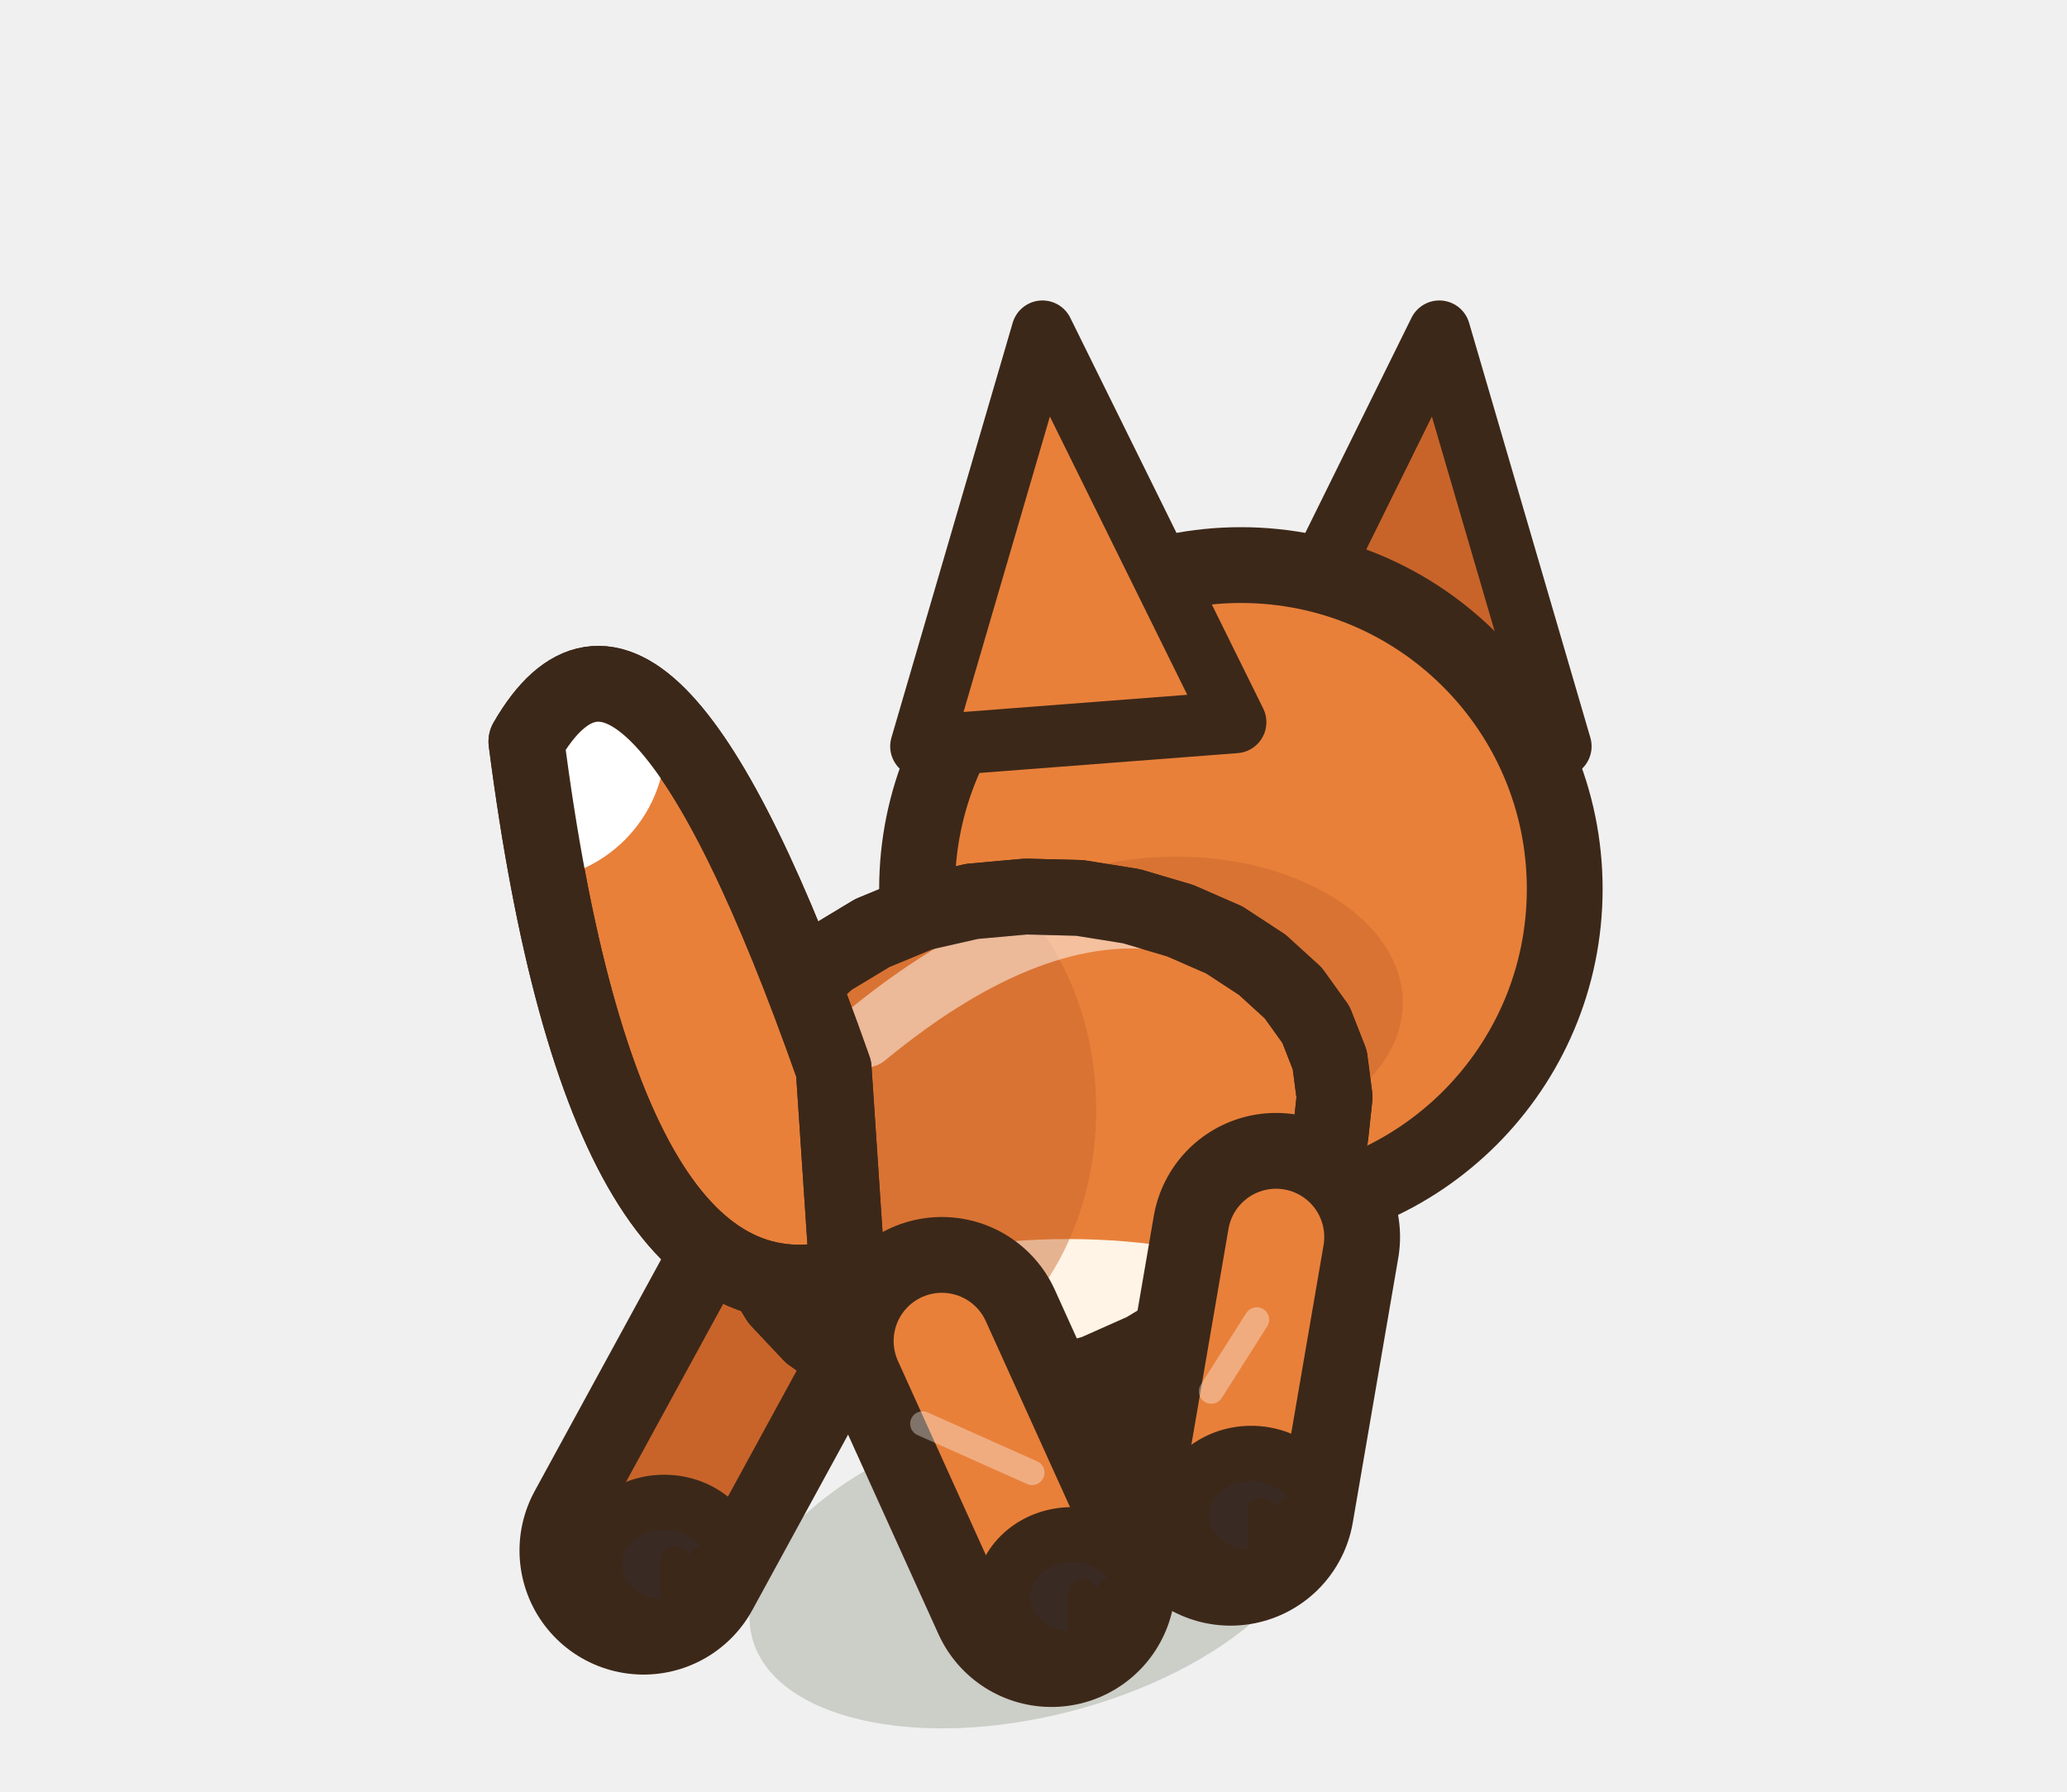
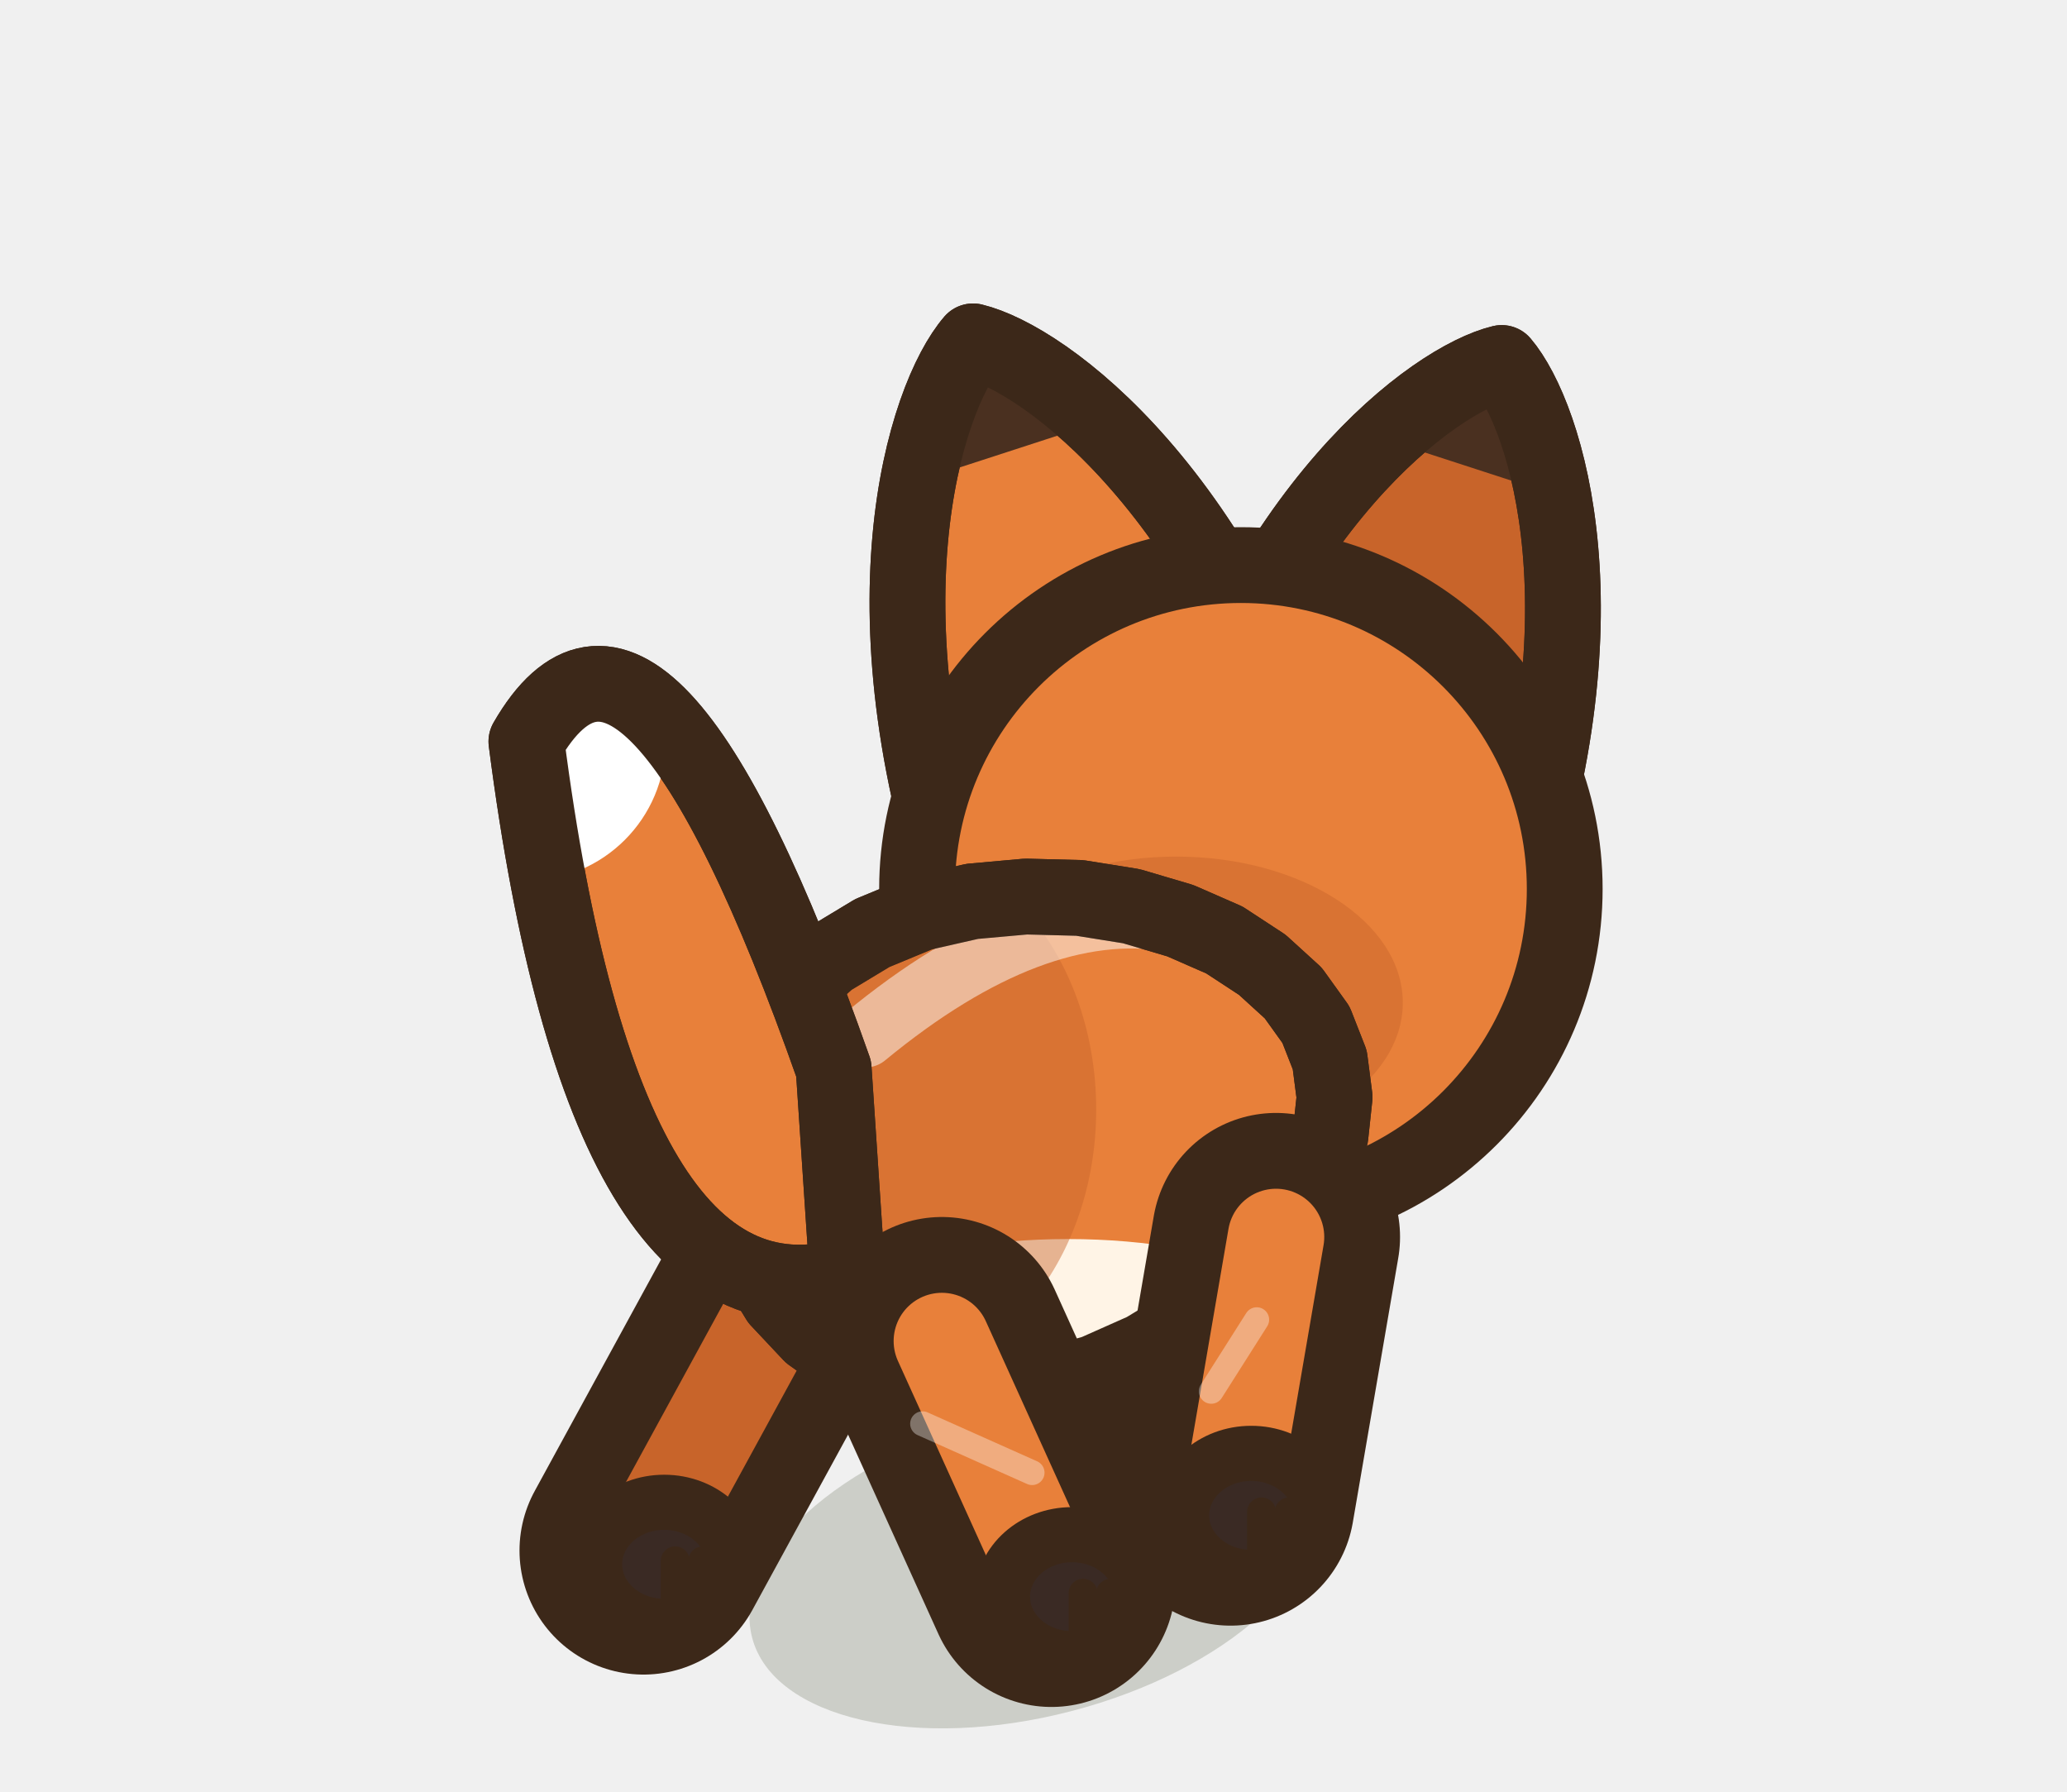
<svg xmlns="http://www.w3.org/2000/svg" width="30" height="26" viewBox="-15 -22.5 30 26">
  <ellipse cx="0" cy="0.2" rx="4.22" ry="2.2" fill="rgba(40,55,20,.18)" transform="rotate(-14.61 0 0.2)" />
  <path d="M1.33,-5.42 L2.54,-2.16" stroke="#3C2819" stroke-width="3.6" stroke-linecap="round" />
  <path d="M1.33,-5.42 L2.54,-2.16" stroke="#C8642A" stroke-width="1.4" stroke-linecap="round" />
  <ellipse cx="2.84" cy="-1.96" rx="1.01" ry="0.9" fill="#3A2A24" stroke="#3C2819" stroke-width="0.8" stroke-linejoin="round" stroke-linecap="round" />
  <path d="M2.99,-2.01 L2.99,-1.31" stroke="#3C2819" stroke-width="0.42" stroke-linecap="round" />
  <path d="M3.39,-2.01 L3.39,-1.31" stroke="#3C2819" stroke-width="0.42" stroke-linecap="round" />
  <path d="M-3.52,-3.92 L-5.66,0" stroke="#3C2819" stroke-width="3.6" stroke-linecap="round" />
  <path d="M-3.52,-3.92 L-5.66,0" stroke="#C8642A" stroke-width="1.4" stroke-linecap="round" />
  <ellipse cx="-5.36" cy="0.2" rx="1.01" ry="0.9" fill="#3A2A24" stroke="#3C2819" stroke-width="0.8" stroke-linejoin="round" stroke-linecap="round" />
  <path d="M-5.2,0.15 L-5.2,0.85" stroke="#3C2819" stroke-width="0.42" stroke-linecap="round" />
  <path d="M-4.8,0.15 L-4.8,0.85" stroke="#3C2819" stroke-width="0.42" stroke-linecap="round" />
  <g transform="translate(3.01 -9.6) scale(1 1)">
-     <path d="M0.08,-2.42 L2.88,-8.09 L4.64,-2.07 Z" fill="#C8642A" stroke="#3C2819" stroke-width="0.9" stroke-linejoin="round" stroke-linecap="round" />
+     <g transform="rotate(18 2.16 -2.63)">
+       <path d="M-0.37,-0.2 C-0.52,-4.84 1.3,-7.36 2.16,-7.89 C3.02,-7.36 4.84,-4.84 4.69,-0.2 Z" fill="#C8642A" stroke="#3C2819" stroke-width="1.1" stroke-linejoin="round" stroke-linecap="round" />
+       <clipPath id="oe3kitdmarche2f">
+         <path d="M-0.37,-0.2 C-0.52,-4.84 1.3,-7.36 2.16,-7.89 C3.02,-7.36 4.84,-4.84 4.69,-0.2 Z" />
+       </clipPath>
+       <g clip-path="url(#oe3kitdmarche2f)">
+         <rect x="-1.37" y="-8.89" width="7.06" height="2.58" fill="#4A3020" />
+       </g>
+       <path d="M-0.37,-0.2 C-0.52,-4.84 1.3,-7.36 2.16,-7.89 C3.02,-7.36 4.84,-4.84 4.69,-0.2 Z" fill="none" stroke="#3C2819" stroke-width="1.1" stroke-linejoin="round" stroke-linecap="round" />
+     </g>
+   </g>
+   <g transform="translate(3.01 -9.6) scale(-1 1)">
+     <g transform="rotate(18 2.16 -2.63)">
+       <path d="M-0.53,-0.05 C-0.69,-4.98 1.25,-7.66 2.16,-8.22 C3.08,-7.66 5.02,-4.98 4.85,-0.05 Z" fill="#E8803A" stroke="#3C2819" stroke-width="1.1" stroke-linejoin="round" stroke-linecap="round" />
+       <clipPath id="oe3kitdmarche2n">
+         <path d="M-0.53,-0.05 C-0.69,-4.98 1.25,-7.66 2.16,-8.22 C3.08,-7.66 5.02,-4.98 4.85,-0.05 Z" />
+       </clipPath>
+       <g clip-path="url(#oe3kitdmarche2n)">
+         <rect x="-1.53" y="-9.22" width="7.38" height="2.68" fill="#4A3020" />
+       </g>
+       <path d="M-0.53,-0.05 C-0.69,-4.98 1.25,-7.66 2.16,-8.22 C3.08,-7.66 5.02,-4.98 4.85,-0.05 Z" fill="none" stroke="#3C2819" stroke-width="1.1" stroke-linejoin="round" stroke-linecap="round" />
+     </g>
  </g>
  <ellipse cx="3.01" cy="-9.6" rx="4.7" ry="4.7" fill="#E8803A" stroke="#3C2819" stroke-width="1.1" stroke-linejoin="round" stroke-linecap="round" />
  <ellipse cx="2.07" cy="-7.95" rx="3.29" ry="2.12" opacity="0.45" fill="#C8642A" stroke="none" />
-   <g transform="translate(3.01 -9.6) scale(-1 1)">
-     <path d="M0.08,-2.42 L2.88,-8.09 L4.64,-2.07 Z" fill="#E8803A" stroke="#3C2819" stroke-width="0.9" stroke-linejoin="round" stroke-linecap="round" />
-   </g>
  <path d="M4.3,-7.12 L4.37,-6.58 L4.31,-6.02 L4.12,-5.44 L3.81,-4.86 L3.39,-4.3 L2.88,-3.78 L2.27,-3.3 L1.61,-2.9 L0.89,-2.58 L0.15,-2.37 L-0.6,-2.27 L-1.33,-2.3 L-2.03,-2.46 L-2.67,-2.74 L-3.23,-3.14 L-3.7,-3.64 L-4.06,-4.23 L-4.3,-4.88 L-4.41,-5.56 L-4.38,-6.25 L-4.22,-6.92 L-3.92,-7.54 L-3.5,-8.1 L-2.97,-8.58 L-2.34,-8.96 L-1.64,-9.25 L-0.89,-9.42 L-0.11,-9.49 L0.67,-9.47 L1.42,-9.35 L2.13,-9.14 L2.77,-8.86 L3.32,-8.5 L3.77,-8.09 L4.1,-7.63 Z" fill="#E8803A" stroke="#3C2819" stroke-width="1.1" stroke-linejoin="round" stroke-linecap="round" />
  <clipPath id="q3kitdosmarche2">
    <path d="M4.3,-7.12 L4.37,-6.58 L4.31,-6.02 L4.12,-5.44 L3.81,-4.86 L3.39,-4.3 L2.88,-3.78 L2.27,-3.3 L1.61,-2.9 L0.89,-2.58 L0.15,-2.37 L-0.6,-2.27 L-1.33,-2.3 L-2.03,-2.46 L-2.67,-2.74 L-3.23,-3.14 L-3.7,-3.64 L-4.06,-4.23 L-4.3,-4.88 L-4.41,-5.56 L-4.38,-6.25 L-4.22,-6.92 L-3.92,-7.54 L-3.5,-8.1 L-2.97,-8.58 L-2.34,-8.96 L-1.64,-9.25 L-0.89,-9.42 L-0.11,-9.49 L0.67,-9.47 L1.42,-9.35 L2.13,-9.14 L2.77,-8.86 L3.32,-8.5 L3.77,-8.09 L4.1,-7.63 Z" />
  </clipPath>
  <g clip-path="url(#q3kitdosmarche2)">
    <ellipse cx="0.5" cy="-2.75" rx="4.22" ry="1.77" fill="#FFF4E6" />
    <ellipse cx="-2.2" cy="-6.4" rx="3.11" ry="3.89" fill="#C8642A" opacity="0.45" />
    <path d="M-2.44,-7.46 Q0,-9.47 2,-9.14" fill="none" stroke="#FFFFFF" stroke-width="0.9" stroke-linecap="round" opacity="0.5" />
  </g>
  <path d="M4.3,-7.12 L4.37,-6.58 L4.31,-6.02 L4.12,-5.44 L3.81,-4.86 L3.39,-4.3 L2.88,-3.78 L2.27,-3.3 L1.61,-2.9 L0.89,-2.58 L0.15,-2.37 L-0.6,-2.27 L-1.33,-2.3 L-2.03,-2.46 L-2.67,-2.74 L-3.23,-3.14 L-3.7,-3.64 L-4.06,-4.23 L-4.3,-4.88 L-4.41,-5.56 L-4.38,-6.25 L-4.22,-6.92 L-3.92,-7.54 L-3.5,-8.1 L-2.97,-8.58 L-2.34,-8.96 L-1.64,-9.25 L-0.89,-9.42 L-0.11,-9.49 L0.67,-9.47 L1.42,-9.35 L2.13,-9.14 L2.77,-8.86 L3.32,-8.5 L3.77,-8.09 L4.1,-7.63 Z" fill="none" stroke="#3C2819" stroke-width="1.1" stroke-linejoin="round" stroke-linecap="round" />
  <path d="M3.52,-4.55 L2.86,-0.71" stroke="#3C2819" stroke-width="3.6" stroke-linecap="round" />
  <path d="M3.52,-4.55 L2.86,-0.71" stroke="#E8803A" stroke-width="1.4" stroke-linecap="round" />
  <path d="M3.24,-3.35 L2.58,-2.31" stroke="rgba(255,255,255,.35)" stroke-width="0.36" stroke-linecap="round" />
  <ellipse cx="3.16" cy="-0.51" rx="1.01" ry="0.9" fill="#3A2A24" stroke="#3C2819" stroke-width="0.8" stroke-linejoin="round" stroke-linecap="round" />
  <path d="M3.31,-0.56 L3.31,0.14" stroke="#3C2819" stroke-width="0.42" stroke-linecap="round" />
  <path d="M3.71,-0.56 L3.71,0.14" stroke="#3C2819" stroke-width="0.42" stroke-linecap="round" />
  <path d="M-1.33,-3.04 L0.26,0.47" stroke="#3C2819" stroke-width="3.6" stroke-linecap="round" />
  <path d="M-1.33,-3.04 L0.26,0.47" stroke="#E8803A" stroke-width="1.4" stroke-linecap="round" />
  <path d="M-1.61,-1.84 L-0.02,-1.13" stroke="rgba(255,255,255,.35)" stroke-width="0.36" stroke-linecap="round" />
  <ellipse cx="0.56" cy="0.67" rx="1.01" ry="0.9" fill="#3A2A24" stroke="#3C2819" stroke-width="0.8" stroke-linejoin="round" stroke-linecap="round" />
  <path d="M0.72,0.62 L0.72,1.32" stroke="#3C2819" stroke-width="0.42" stroke-linecap="round" />
  <path d="M1.12,0.62 L1.12,1.32" stroke="#3C2819" stroke-width="0.42" stroke-linecap="round" />
  <path d="M-2.9,-6.99 Q-5.63,-14.74 -7.36,-11.74 Q-6.23,-2.99 -2.7,-3.99 Z" fill="#E8803A" stroke="#3C2819" stroke-width="1.1" stroke-linejoin="round" stroke-linecap="round" />
  <clipPath id="t3kitdos-1true">
    <path d="M-2.9,-6.99 Q-5.63,-14.74 -7.36,-11.74 Q-6.23,-2.99 -2.7,-3.99 Z" />
  </clipPath>
  <g clip-path="url(#t3kitdos-1true)">
    <circle cx="-7.36" cy="-11.74" r="2.02" fill="#FFFFFF" />
  </g>
  <path d="M-2.9,-6.99 Q-5.63,-14.74 -7.36,-11.74 Q-6.23,-2.99 -2.7,-3.99 Z" fill="none" stroke="#3C2819" stroke-width="1.1" stroke-linejoin="round" stroke-linecap="round" />
</svg>
